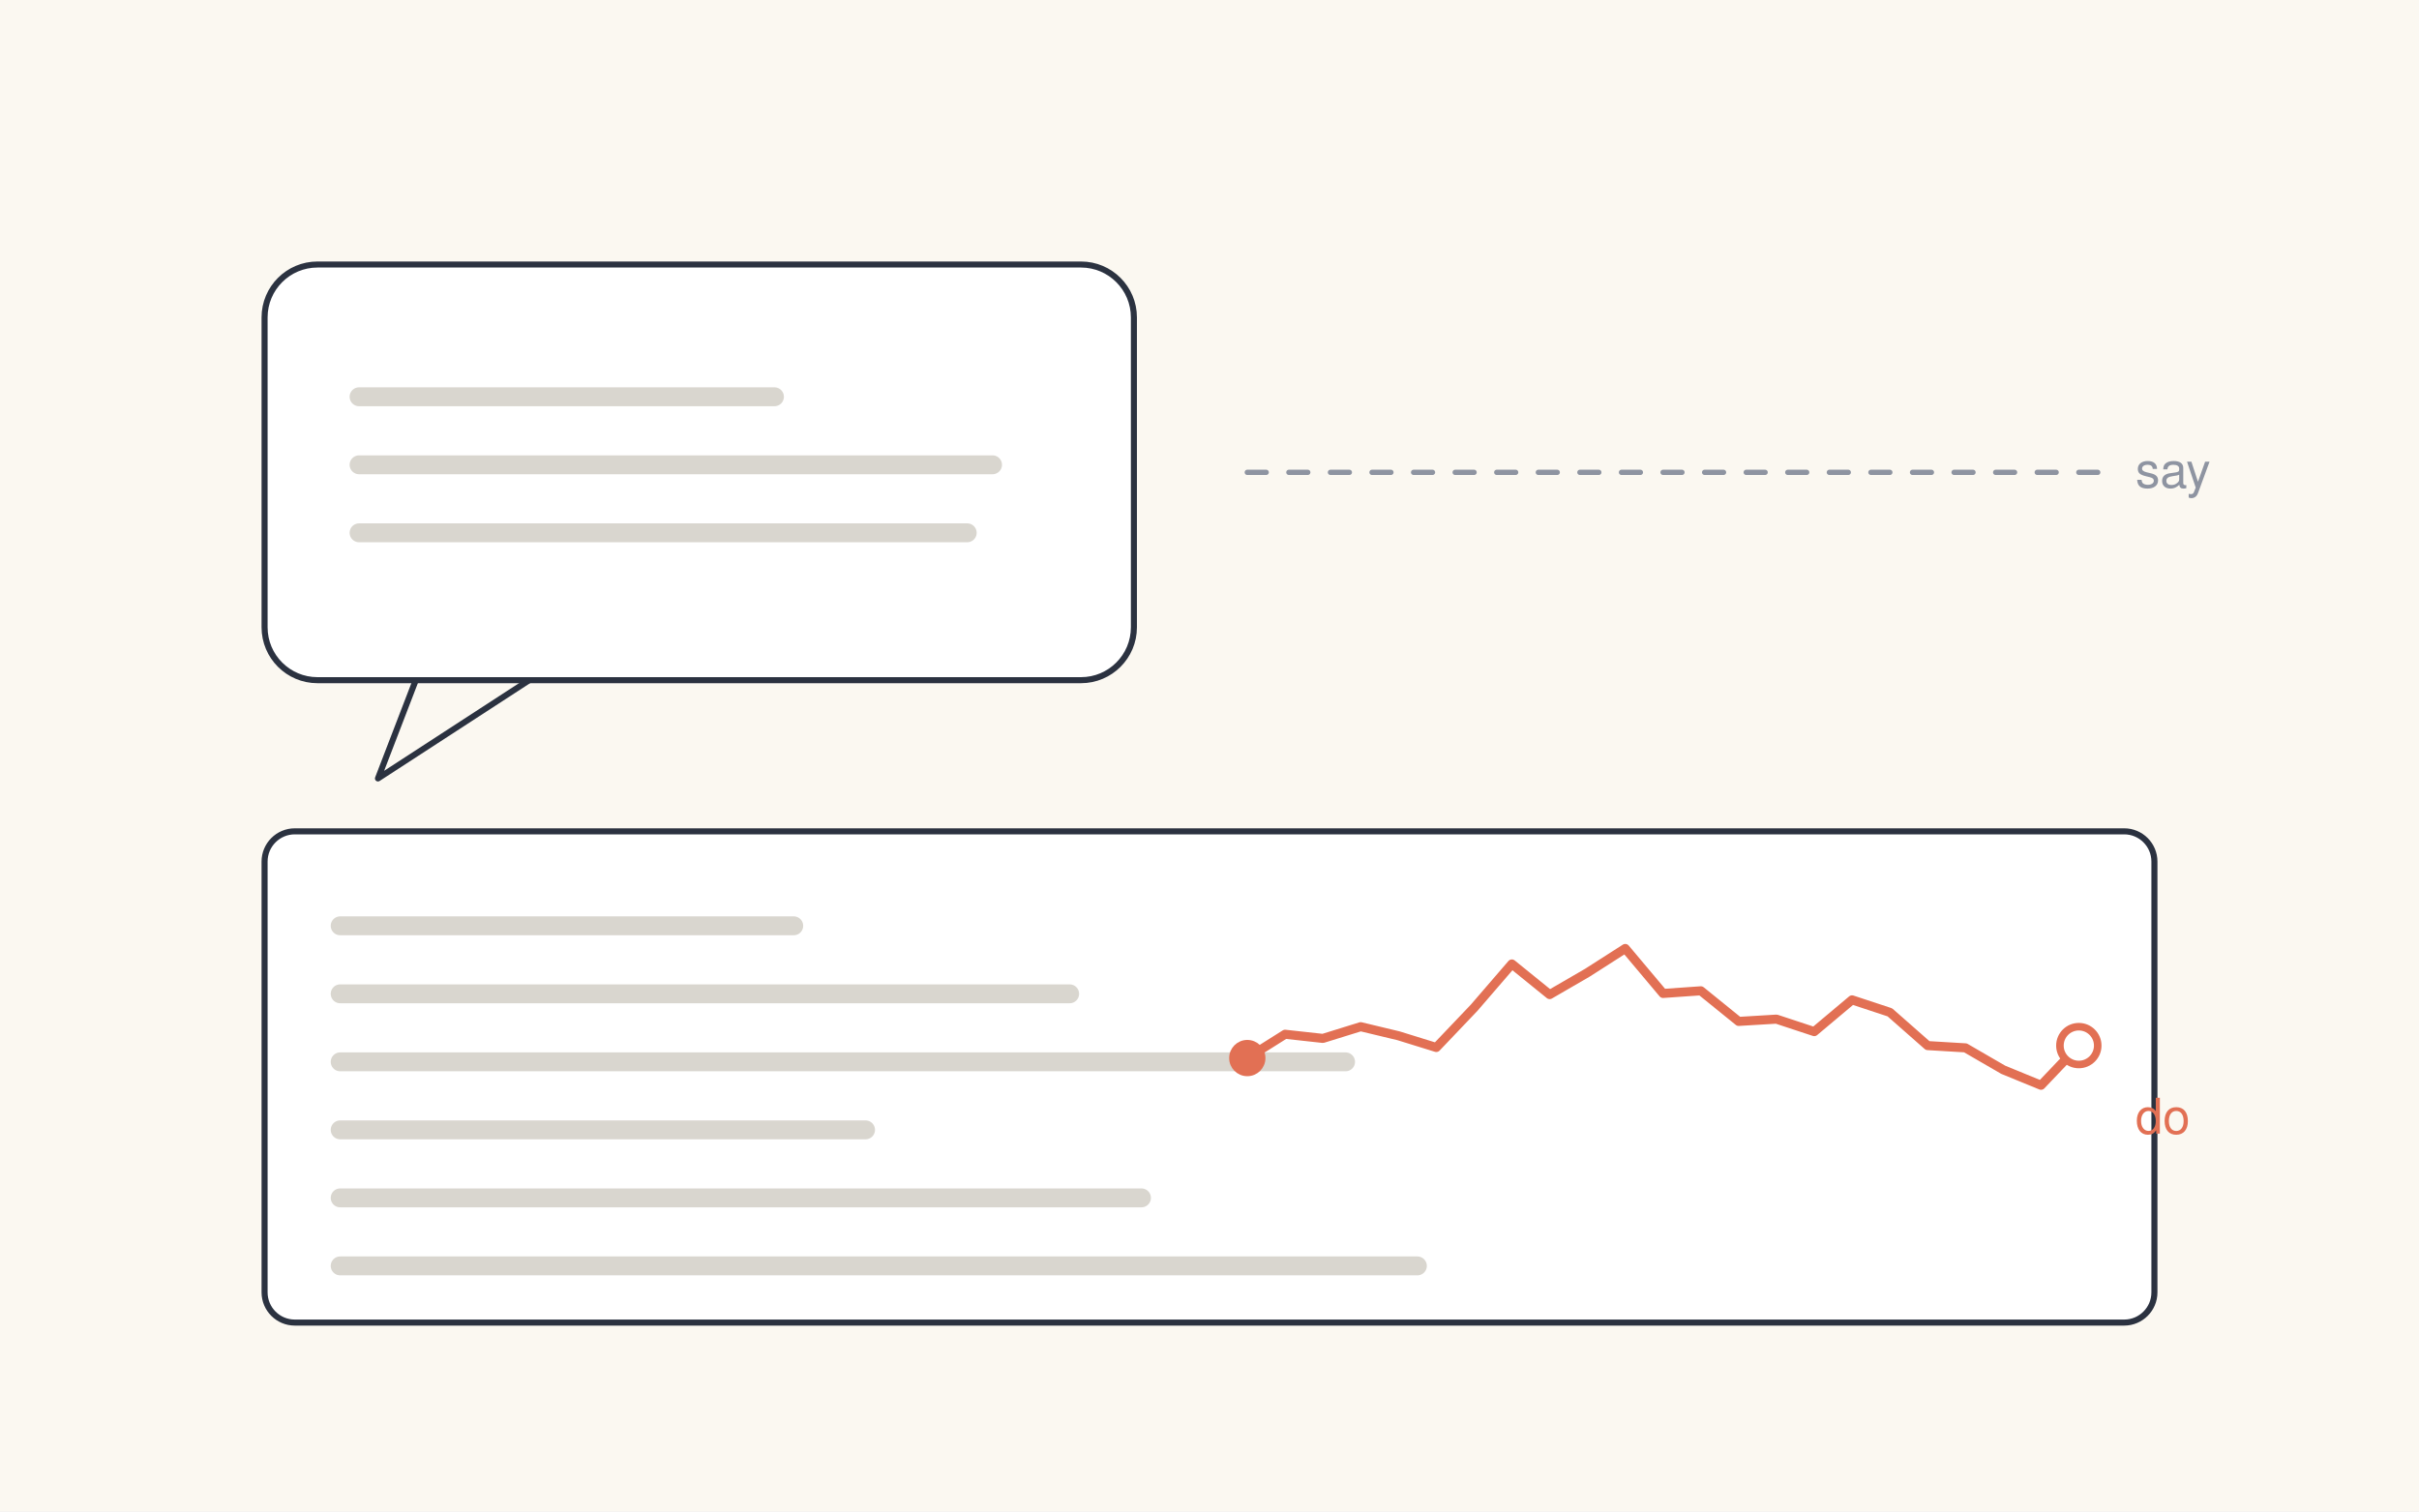
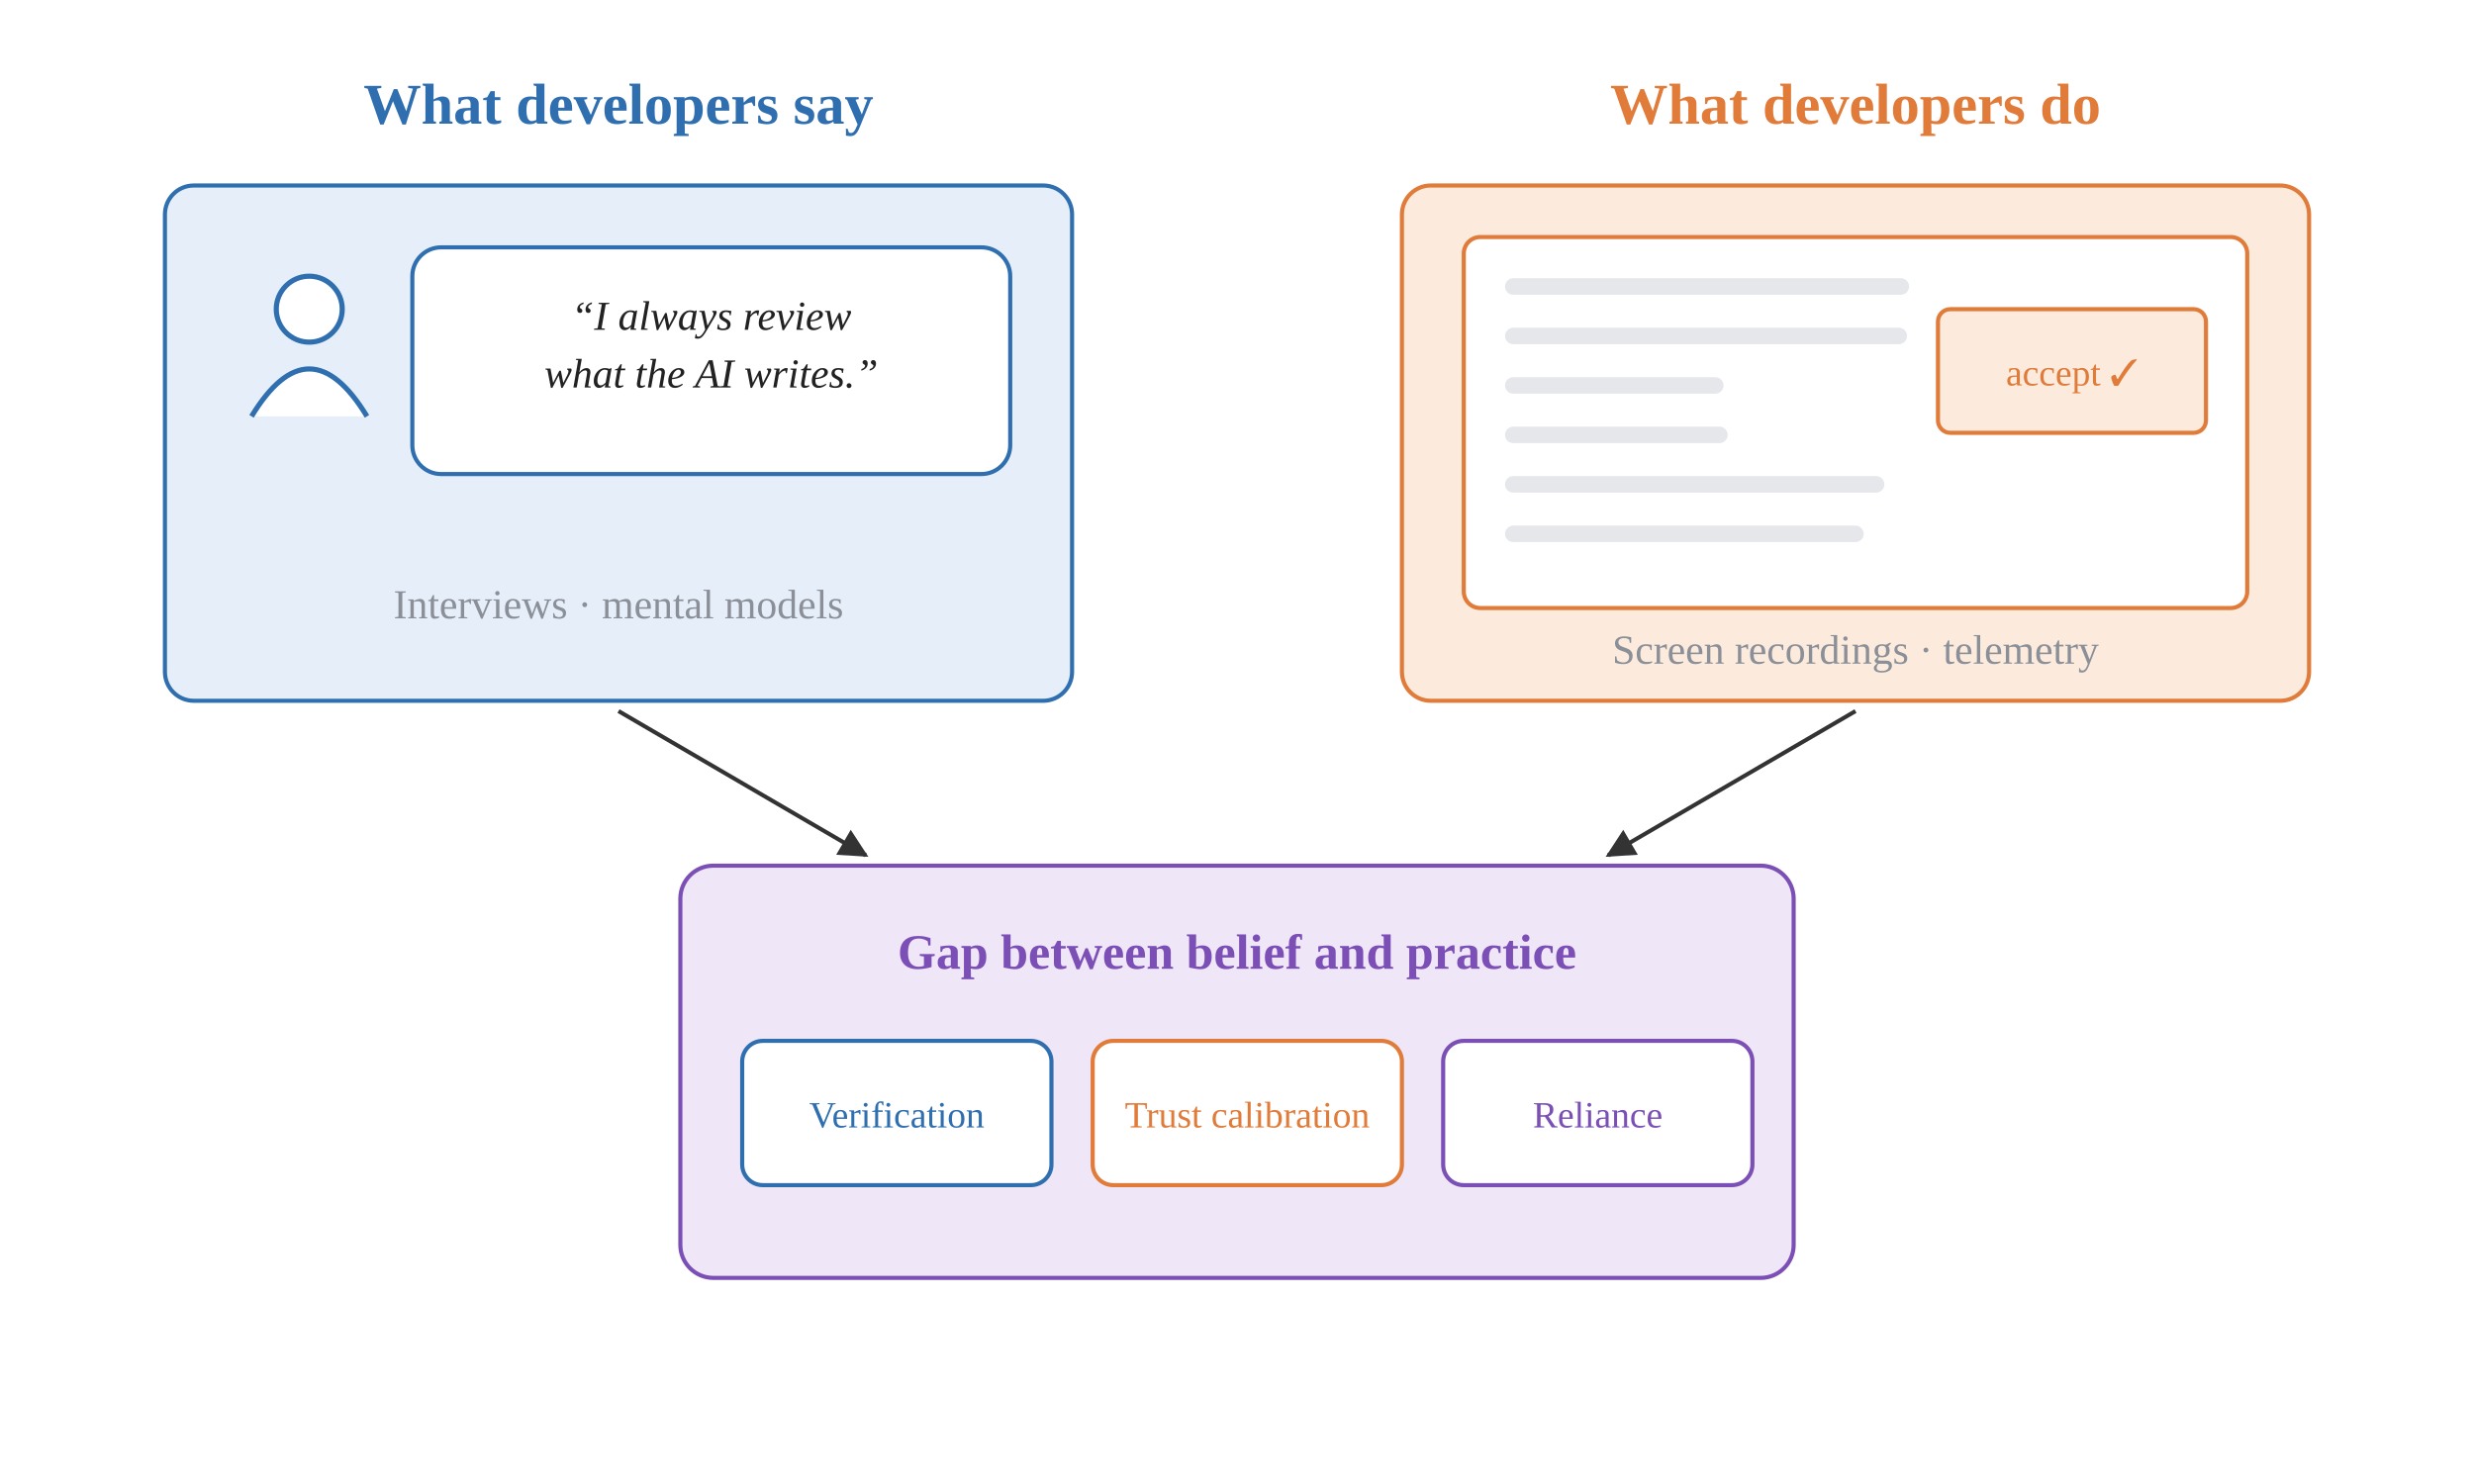
- <svg xmlns="http://www.w3.org/2000/svg" viewBox="0 0 640 400" width="640" height="400">
-   <rect width="640" height="400" fill="#fbf8f1" />
-   <g fill="none" stroke="#2b3240" stroke-width="1.6" stroke-linecap="round" stroke-linejoin="round" font-family="Helvetica,Arial,sans-serif">
-     <rect x="70" y="70" width="230" height="110" rx="14" stroke="#2b3240" fill="#fff" stroke-width="1.6" opacity="1" />
-     <polyline points="110.0,180.0 100.0,206.0 140.0,180.0" stroke="#2b3240" stroke-width="1.6" opacity="1" />
-     <polyline points="95.0,105.0 204.9,105.0" stroke="#d9d6cf" stroke-width="5" opacity="1" />
-     <polyline points="95.0,123.0 262.6,123.0" stroke="#d9d6cf" stroke-width="5" opacity="1" />
-     <polyline points="95.0,141.0 255.9,141.0" stroke="#d9d6cf" stroke-width="5" opacity="1" />
-     <polyline points="330.0,125.0 560.0,125.0" stroke="#8e94a1" stroke-width="1.4" opacity="1" stroke-dasharray="5 6" />
-     <text x="565" y="129" fill="#8e94a1" stroke="none" font-size="13">say</text>
-     <rect x="70" y="220" width="500" height="130" rx="8" stroke="#2b3240" fill="#fff" stroke-width="1.6" opacity="1" />
-     <polyline points="90.0,245.0 210.0,245.0" stroke="#d9d6cf" stroke-width="5" opacity="1" />
-     <polyline points="90.0,263.0 283.0,263.0" stroke="#d9d6cf" stroke-width="5" opacity="1" />
-     <polyline points="90.0,281.0 356.0,281.0" stroke="#d9d6cf" stroke-width="5" opacity="1" />
-     <polyline points="90.0,299.0 229.0,299.0" stroke="#d9d6cf" stroke-width="5" opacity="1" />
-     <polyline points="90.0,317.0 302.0,317.0" stroke="#d9d6cf" stroke-width="5" opacity="1" />
-     <polyline points="90.0,335.0 375.0,335.0" stroke="#d9d6cf" stroke-width="5" opacity="1" />
-     <polyline points="330.0,280.0 340.0,273.7 350.0,274.8 360.0,271.7 370.0,274.1 380.0,277.2 390.0,266.7 400.0,255.1 410.0,263.2 420.0,257.4 430.0,251.0 440.0,262.9 450.0,262.2 460.0,270.3 470.0,269.7 480.0,273.0 490.0,264.6 500.0,267.9 510.0,276.7 520.0,277.3 530.0,283.1 540.0,287.2 550.0,276.7" stroke="#e27054" stroke-width="2.4" opacity="1" />
-     <circle cx="330.0" cy="280.0" r="4" stroke="#e27054" fill="#e27054" stroke-width="1.6" opacity="1" />
-     <circle cx="550.0" cy="276.7" r="5" stroke="#e27054" fill="#fff" stroke-width="2" opacity="1" />
-     <text x="565" y="300" fill="#e27054" stroke="none" font-size="13">do</text>
-   </g>
+ <svg xmlns="http://www.w3.org/2000/svg" viewBox="0 0 1200 720" width="1200" height="720">
+   <rect width="1200" height="720" fill="#fff" />
+   <defs>
+     <marker id="a" viewBox="0 0 10 10" refX="9" refY="5" markerWidth="7" markerHeight="7" orient="auto">
+       <path d="M0 0L10 5L0 10z" fill="#333" />
+     </marker>
+   </defs>
+   <text x="300" y="60" font-size="28" fill="#2f6fb0" text-anchor="middle" font-weight="bold" font-family="Times New Roman,Times,serif">What developers say</text>
+   <text x="900" y="60" font-size="28" fill="#e07b39" text-anchor="middle" font-weight="bold" font-family="Times New Roman,Times,serif">What developers do</text>
+   <rect x="80" y="90" width="440" height="250" rx="14" fill="#e6eff9" stroke="#2f6fb0" stroke-width="2" />
+   <circle cx="150" cy="150" r="16" fill="#fff" stroke="#2f6fb0" stroke-width="2.5" />
+   <path d="M122 202 q28 -46 56 0" fill="#fff" stroke="#2f6fb0" stroke-width="2.5" />
+   <rect x="200" y="120" width="290" height="110" rx="14" fill="#fff" stroke="#2f6fb0" stroke-width="2" />
+   <text x="345" y="160" font-size="20" fill="#222" text-anchor="middle" font-weight="normal" font-family="Times New Roman,Times,serif" font-style="italic">“I always review</text>
+   <text x="345" y="188" font-size="20" fill="#222" text-anchor="middle" font-weight="normal" font-family="Times New Roman,Times,serif" font-style="italic">what the AI writes.”</text>
+   <text x="300" y="300" font-size="20" fill="#8a8f98" text-anchor="middle" font-weight="normal" font-family="Times New Roman,Times,serif">Interviews · mental models</text>
+   <rect x="680" y="90" width="440" height="250" rx="14" fill="#fcebdd" stroke="#e07b39" stroke-width="2" />
+   <rect x="710" y="115" width="380" height="180" rx="8" fill="#fff" stroke="#e07b39" stroke-width="2" />
+   <rect x="730" y="135" width="196" height="8" rx="4" fill="#e5e7eb" />
+   <rect x="730" y="159" width="195" height="8" rx="4" fill="#e5e7eb" />
+   <rect x="730" y="183" width="106" height="8" rx="4" fill="#e5e7eb" />
+   <rect x="730" y="207" width="108" height="8" rx="4" fill="#e5e7eb" />
+   <rect x="730" y="231" width="184" height="8" rx="4" fill="#e5e7eb" />
+   <rect x="730" y="255" width="174" height="8" rx="4" fill="#e5e7eb" />
+   <rect x="940" y="150" width="130" height="60" rx="6" fill="#fcebdd" stroke="#e07b39" stroke-width="2" />
+   <text x="1005" y="187" font-size="18" fill="#e07b39" text-anchor="middle" font-weight="normal" font-family="Times New Roman,Times,serif">accept ✓</text>
+   <text x="900" y="322" font-size="20" fill="#8a8f98" text-anchor="middle" font-weight="normal" font-family="Times New Roman,Times,serif">Screen recordings · telemetry</text>
+   <rect x="330" y="420" width="540" height="200" rx="16" fill="#efe7f8" stroke="#7b4fb5" stroke-width="2" />
+   <text x="600" y="470" font-size="24" fill="#7b4fb5" text-anchor="middle" font-weight="bold" font-family="Times New Roman,Times,serif">Gap between belief and practice</text>
+   <rect x="360" y="505" width="150" height="70" rx="10" fill="#fff" stroke="#2f6fb0" stroke-width="2" />
+   <text x="435" y="547" font-size="18" fill="#2f6fb0" text-anchor="middle" font-weight="normal" font-family="Times New Roman,Times,serif">Verification</text>
+   <rect x="530" y="505" width="150" height="70" rx="10" fill="#fff" stroke="#e07b39" stroke-width="2" />
+   <text x="605" y="547" font-size="18" fill="#e07b39" text-anchor="middle" font-weight="normal" font-family="Times New Roman,Times,serif">Trust calibration</text>
+   <rect x="700" y="505" width="150" height="70" rx="10" fill="#fff" stroke="#7b4fb5" stroke-width="2" />
+   <text x="775" y="547" font-size="18" fill="#7b4fb5" text-anchor="middle" font-weight="normal" font-family="Times New Roman,Times,serif">Reliance</text>
+   <line x1="300" y1="345" x2="420" y2="415" stroke="#333" stroke-width="2" marker-end="url(#a)" />
+   <line x1="900" y1="345" x2="780" y2="415" stroke="#333" stroke-width="2" marker-end="url(#a)" />
</svg>
